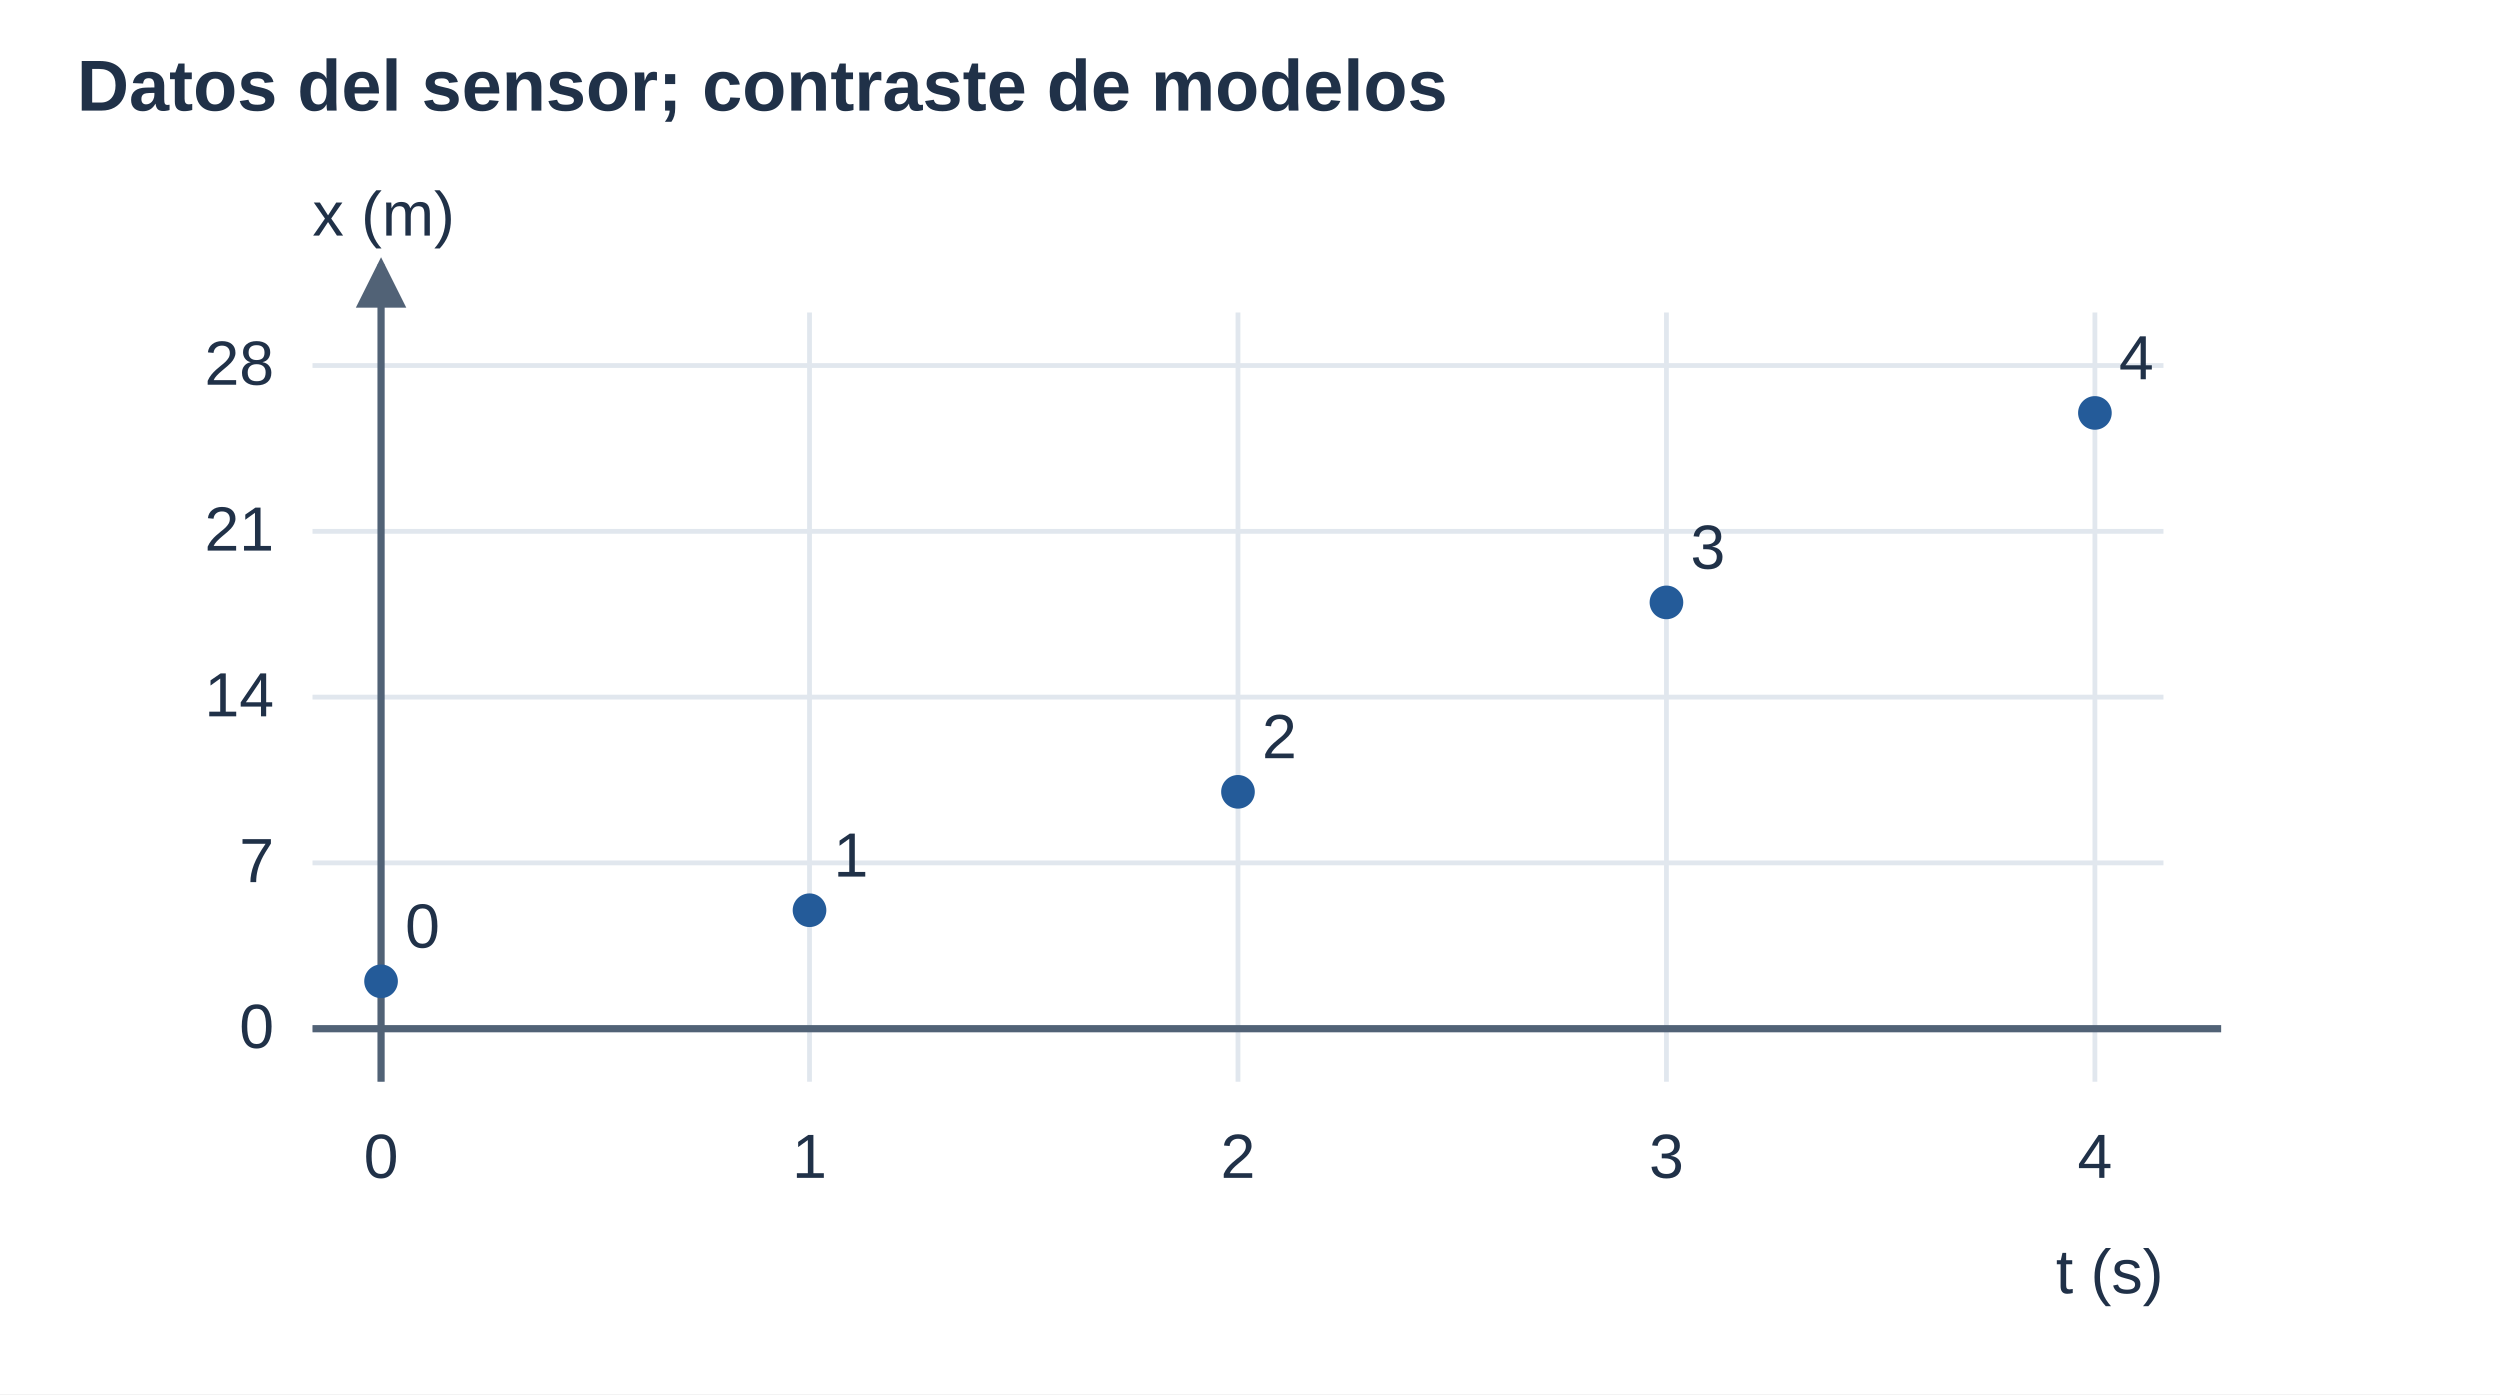
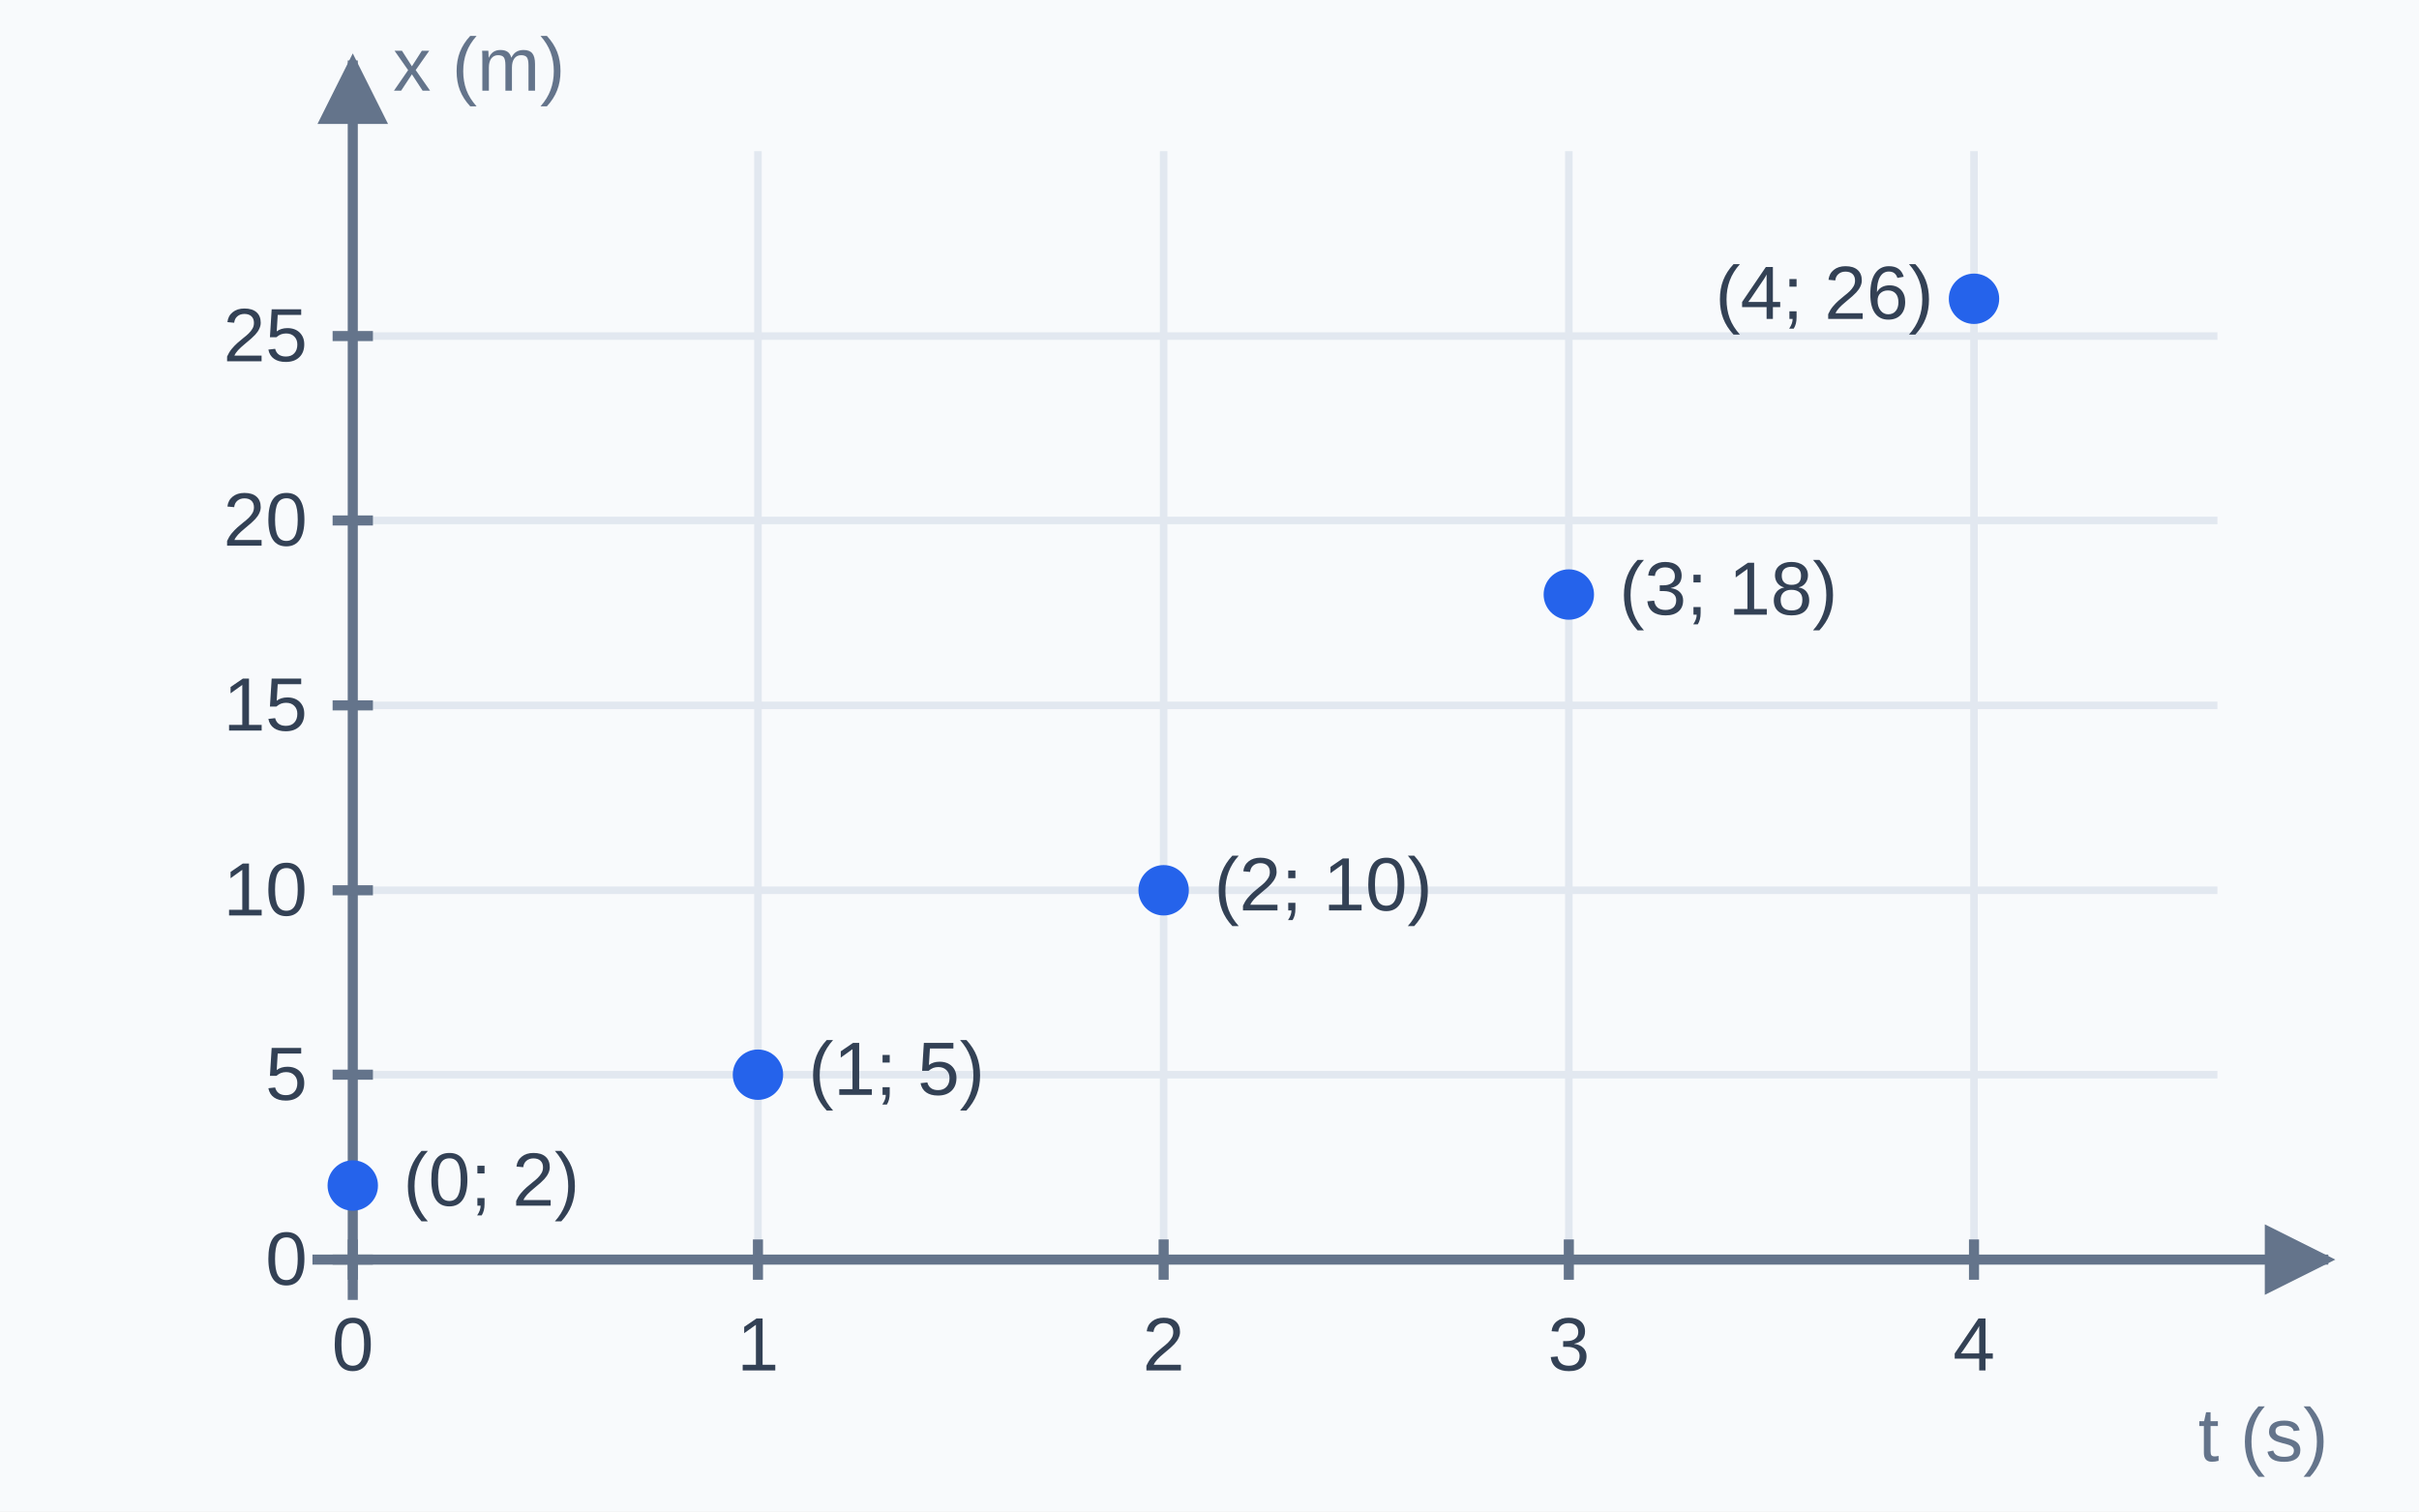
- <svg xmlns="http://www.w3.org/2000/svg" viewBox="0 0 520 290" role="img" aria-labelledby="title desc" style="max-width:100%;height:auto">
+ <svg xmlns="http://www.w3.org/2000/svg" viewBox="0 0 480 300" role="img" aria-labelledby="title desc">
  <defs>
-     <marker id="arrow" markerWidth="7" markerHeight="7" refX="6" refY="3.5" orient="auto-start-reverse">
-       <path d="M0 0 L7 3.5 L0 7Z" fill="context-stroke" />
+     <marker id="a-axis" viewBox="0 0 10 10" refX="9" refY="5" markerWidth="7" markerHeight="7" orient="auto-start-reverse">
+       <path d="M0 0 L10 5 L0 10 Z" fill="#64748b" />
+     </marker>
+     <marker id="a-blue" viewBox="0 0 10 10" refX="9" refY="5" markerWidth="7" markerHeight="7" orient="auto-start-reverse">
+       <path d="M0 0 L10 5 L0 10 Z" fill="#2563eb" />
+     </marker>
+     <marker id="a-amber" viewBox="0 0 10 10" refX="9" refY="5" markerWidth="7" markerHeight="7" orient="auto-start-reverse">
+       <path d="M0 0 L10 5 L0 10 Z" fill="#d97706" />
+     </marker>
+     <marker id="a-green" viewBox="0 0 10 10" refX="9" refY="5" markerWidth="7" markerHeight="7" orient="auto-start-reverse">
+       <path d="M0 0 L10 5 L0 10 Z" fill="#16a34a" />
+     </marker>
+     <marker id="a-red" viewBox="0 0 10 10" refX="9" refY="5" markerWidth="7" markerHeight="7" orient="auto-start-reverse">
+       <path d="M0 0 L10 5 L0 10 Z" fill="#dc2626" />
+     </marker>
+     <marker id="a-grey" viewBox="0 0 10 10" refX="9" refY="5" markerWidth="7" markerHeight="7" orient="auto-start-reverse">
+       <path d="M0 0 L10 5 L0 10 Z" fill="#94a3b8" />
    </marker>
  </defs>
-   <rect width="100%" height="100%" fill="white" />
-   <g font-family="Arial,sans-serif" font-size="13" fill="#203148">
-     <text x="16" y="23" font-size="15" font-weight="bold">Datos del sensor; contraste de modelos</text>
-     <path d="M79.26 65V225 M65 213.97H450" stroke="#e1e7ee" fill="none" />
-     <text x="79.26" y="245" text-anchor="middle">0</text>
-     <text x="57" y="217.97" text-anchor="end">0</text>
-     <path d="M168.38 65V225 M65 179.48H450" stroke="#e1e7ee" fill="none" />
-     <text x="168.38" y="245" text-anchor="middle">1</text>
-     <text x="57" y="183.48" text-anchor="end">7</text>
-     <path d="M257.50 65V225 M65 145.00H450" stroke="#e1e7ee" fill="none" />
-     <text x="257.50" y="245" text-anchor="middle">2</text>
-     <text x="57" y="149.00" text-anchor="end">14</text>
-     <path d="M346.62 65V225 M65 110.52H450" stroke="#e1e7ee" fill="none" />
-     <text x="346.62" y="245" text-anchor="middle">3</text>
-     <text x="57" y="114.52" text-anchor="end">21</text>
-     <path d="M435.74 65V225 M65 76.03H450" stroke="#e1e7ee" fill="none" />
-     <text x="435.74" y="245" text-anchor="middle">4</text>
-     <text x="57" y="80.03" text-anchor="end">28</text>
-     <path d="M65 213.97H462 M79.26 225V55" stroke="#516276" stroke-width="1.5" fill="none" marker-end="url(#arrow)" />
-     <text x="450" y="269" text-anchor="end">t (s)</text>
-     <text x="65" y="49">x (m)</text>
-     <circle cx="79.26" cy="204.11" r="3.5" fill="#245b99" />
-     <text x="84.26" y="197.11">0</text>
-     <circle cx="168.38" cy="189.33" r="3.5" fill="#245b99" />
-     <text x="173.38" y="182.33">1</text>
-     <circle cx="257.50" cy="164.70" r="3.5" fill="#245b99" />
-     <text x="262.50" y="157.70">2</text>
-     <circle cx="346.62" cy="125.30" r="3.5" fill="#245b99" />
-     <text x="351.62" y="118.30">3</text>
-     <circle cx="435.74" cy="85.89" r="3.5" fill="#245b99" />
-     <text x="440.74" y="78.89">4</text>
+   <rect width="480" height="300" fill="#f8fafc" />
+   <g font-family="Arial, sans-serif">
+     <path d="M70.0 213.3 L440.0 213.3" fill="none" stroke="#e2e8f0" stroke-width="1.5" />
+     <path d="M70.0 176.7 L440.0 176.7" fill="none" stroke="#e2e8f0" stroke-width="1.5" />
+     <path d="M70.0 140.0 L440.0 140.0" fill="none" stroke="#e2e8f0" stroke-width="1.5" />
+     <path d="M70.0 103.3 L440.0 103.3" fill="none" stroke="#e2e8f0" stroke-width="1.5" />
+     <path d="M70.0 66.7 L440.0 66.7" fill="none" stroke="#e2e8f0" stroke-width="1.5" />
+     <path d="M150.4 30.0 L150.4 250.0" fill="none" stroke="#e2e8f0" stroke-width="1.5" />
+     <path d="M230.9 30.0 L230.9 250.0" fill="none" stroke="#e2e8f0" stroke-width="1.5" />
+     <path d="M311.3 30.0 L311.3 250.0" fill="none" stroke="#e2e8f0" stroke-width="1.5" />
+     <path d="M391.7 30.0 L391.7 250.0" fill="none" stroke="#e2e8f0" stroke-width="1.5" />
+     <path d="M62.0 250.0 L462.0 250.0" fill="none" stroke="#64748b" stroke-width="2" marker-end="url(#a-axis)" />
+     <path d="M70.0 258.0 L70.0 12.0" fill="none" stroke="#64748b" stroke-width="2" marker-end="url(#a-axis)" />
+     <path d="M70.0 246.0 L70.0 254.0" fill="none" stroke="#64748b" stroke-width="2" />
+     <text x="70.0" y="272.0" font-size="15" text-anchor="middle" fill="#334155">0</text>
+     <path d="M150.4 246.0 L150.4 254.0" fill="none" stroke="#64748b" stroke-width="2" />
+     <text x="150.4" y="272.0" font-size="15" text-anchor="middle" fill="#334155">1</text>
+     <path d="M230.9 246.0 L230.9 254.0" fill="none" stroke="#64748b" stroke-width="2" />
+     <text x="230.9" y="272.0" font-size="15" text-anchor="middle" fill="#334155">2</text>
+     <path d="M311.3 246.0 L311.3 254.0" fill="none" stroke="#64748b" stroke-width="2" />
+     <text x="311.3" y="272.0" font-size="15" text-anchor="middle" fill="#334155">3</text>
+     <path d="M391.7 246.0 L391.7 254.0" fill="none" stroke="#64748b" stroke-width="2" />
+     <text x="391.7" y="272.0" font-size="15" text-anchor="middle" fill="#334155">4</text>
+     <path d="M66.0 250.0 L74.0 250.0" fill="none" stroke="#64748b" stroke-width="2" />
+     <text x="61.0" y="255.0" font-size="15" text-anchor="end" fill="#334155">0</text>
+     <path d="M66.0 213.3 L74.0 213.3" fill="none" stroke="#64748b" stroke-width="2" />
+     <text x="61.0" y="218.3" font-size="15" text-anchor="end" fill="#334155">5</text>
+     <path d="M66.0 176.7 L74.0 176.7" fill="none" stroke="#64748b" stroke-width="2" />
+     <text x="61.0" y="181.7" font-size="15" text-anchor="end" fill="#334155">10</text>
+     <path d="M66.0 140.0 L74.0 140.0" fill="none" stroke="#64748b" stroke-width="2" />
+     <text x="61.0" y="145.0" font-size="15" text-anchor="end" fill="#334155">15</text>
+     <path d="M66.0 103.3 L74.0 103.3" fill="none" stroke="#64748b" stroke-width="2" />
+     <text x="61.0" y="108.3" font-size="15" text-anchor="end" fill="#334155">20</text>
+     <path d="M66.0 66.7 L74.0 66.7" fill="none" stroke="#64748b" stroke-width="2" />
+     <text x="61.0" y="71.7" font-size="15" text-anchor="end" fill="#334155">25</text>
+     <text x="462.0" y="290.0" font-size="15" text-anchor="end" fill="#64748b">t (s)</text>
+     <text x="78.0" y="18.0" font-size="15" text-anchor="start" fill="#64748b">x (m)</text>
+     <circle cx="70.0" cy="235.3" r="5" fill="#2563eb" />
+     <text x="80.0" y="239.3" font-size="15" text-anchor="start" fill="#334155">(0; 2)</text>
+     <circle cx="150.4" cy="213.3" r="5" fill="#2563eb" />
+     <text x="160.4" y="217.3" font-size="15" text-anchor="start" fill="#334155">(1; 5)</text>
+     <circle cx="230.9" cy="176.7" r="5" fill="#2563eb" />
+     <text x="240.9" y="180.7" font-size="15" text-anchor="start" fill="#334155">(2; 10)</text>
+     <circle cx="311.3" cy="118.0" r="5" fill="#2563eb" />
+     <text x="321.3" y="122.0" font-size="15" text-anchor="start" fill="#334155">(3; 18)</text>
+     <circle cx="391.7" cy="59.3" r="5" fill="#2563eb" />
+     <text x="383.7" y="63.3" font-size="15" text-anchor="end" fill="#334155">(4; 26)</text>
  </g>
</svg>
